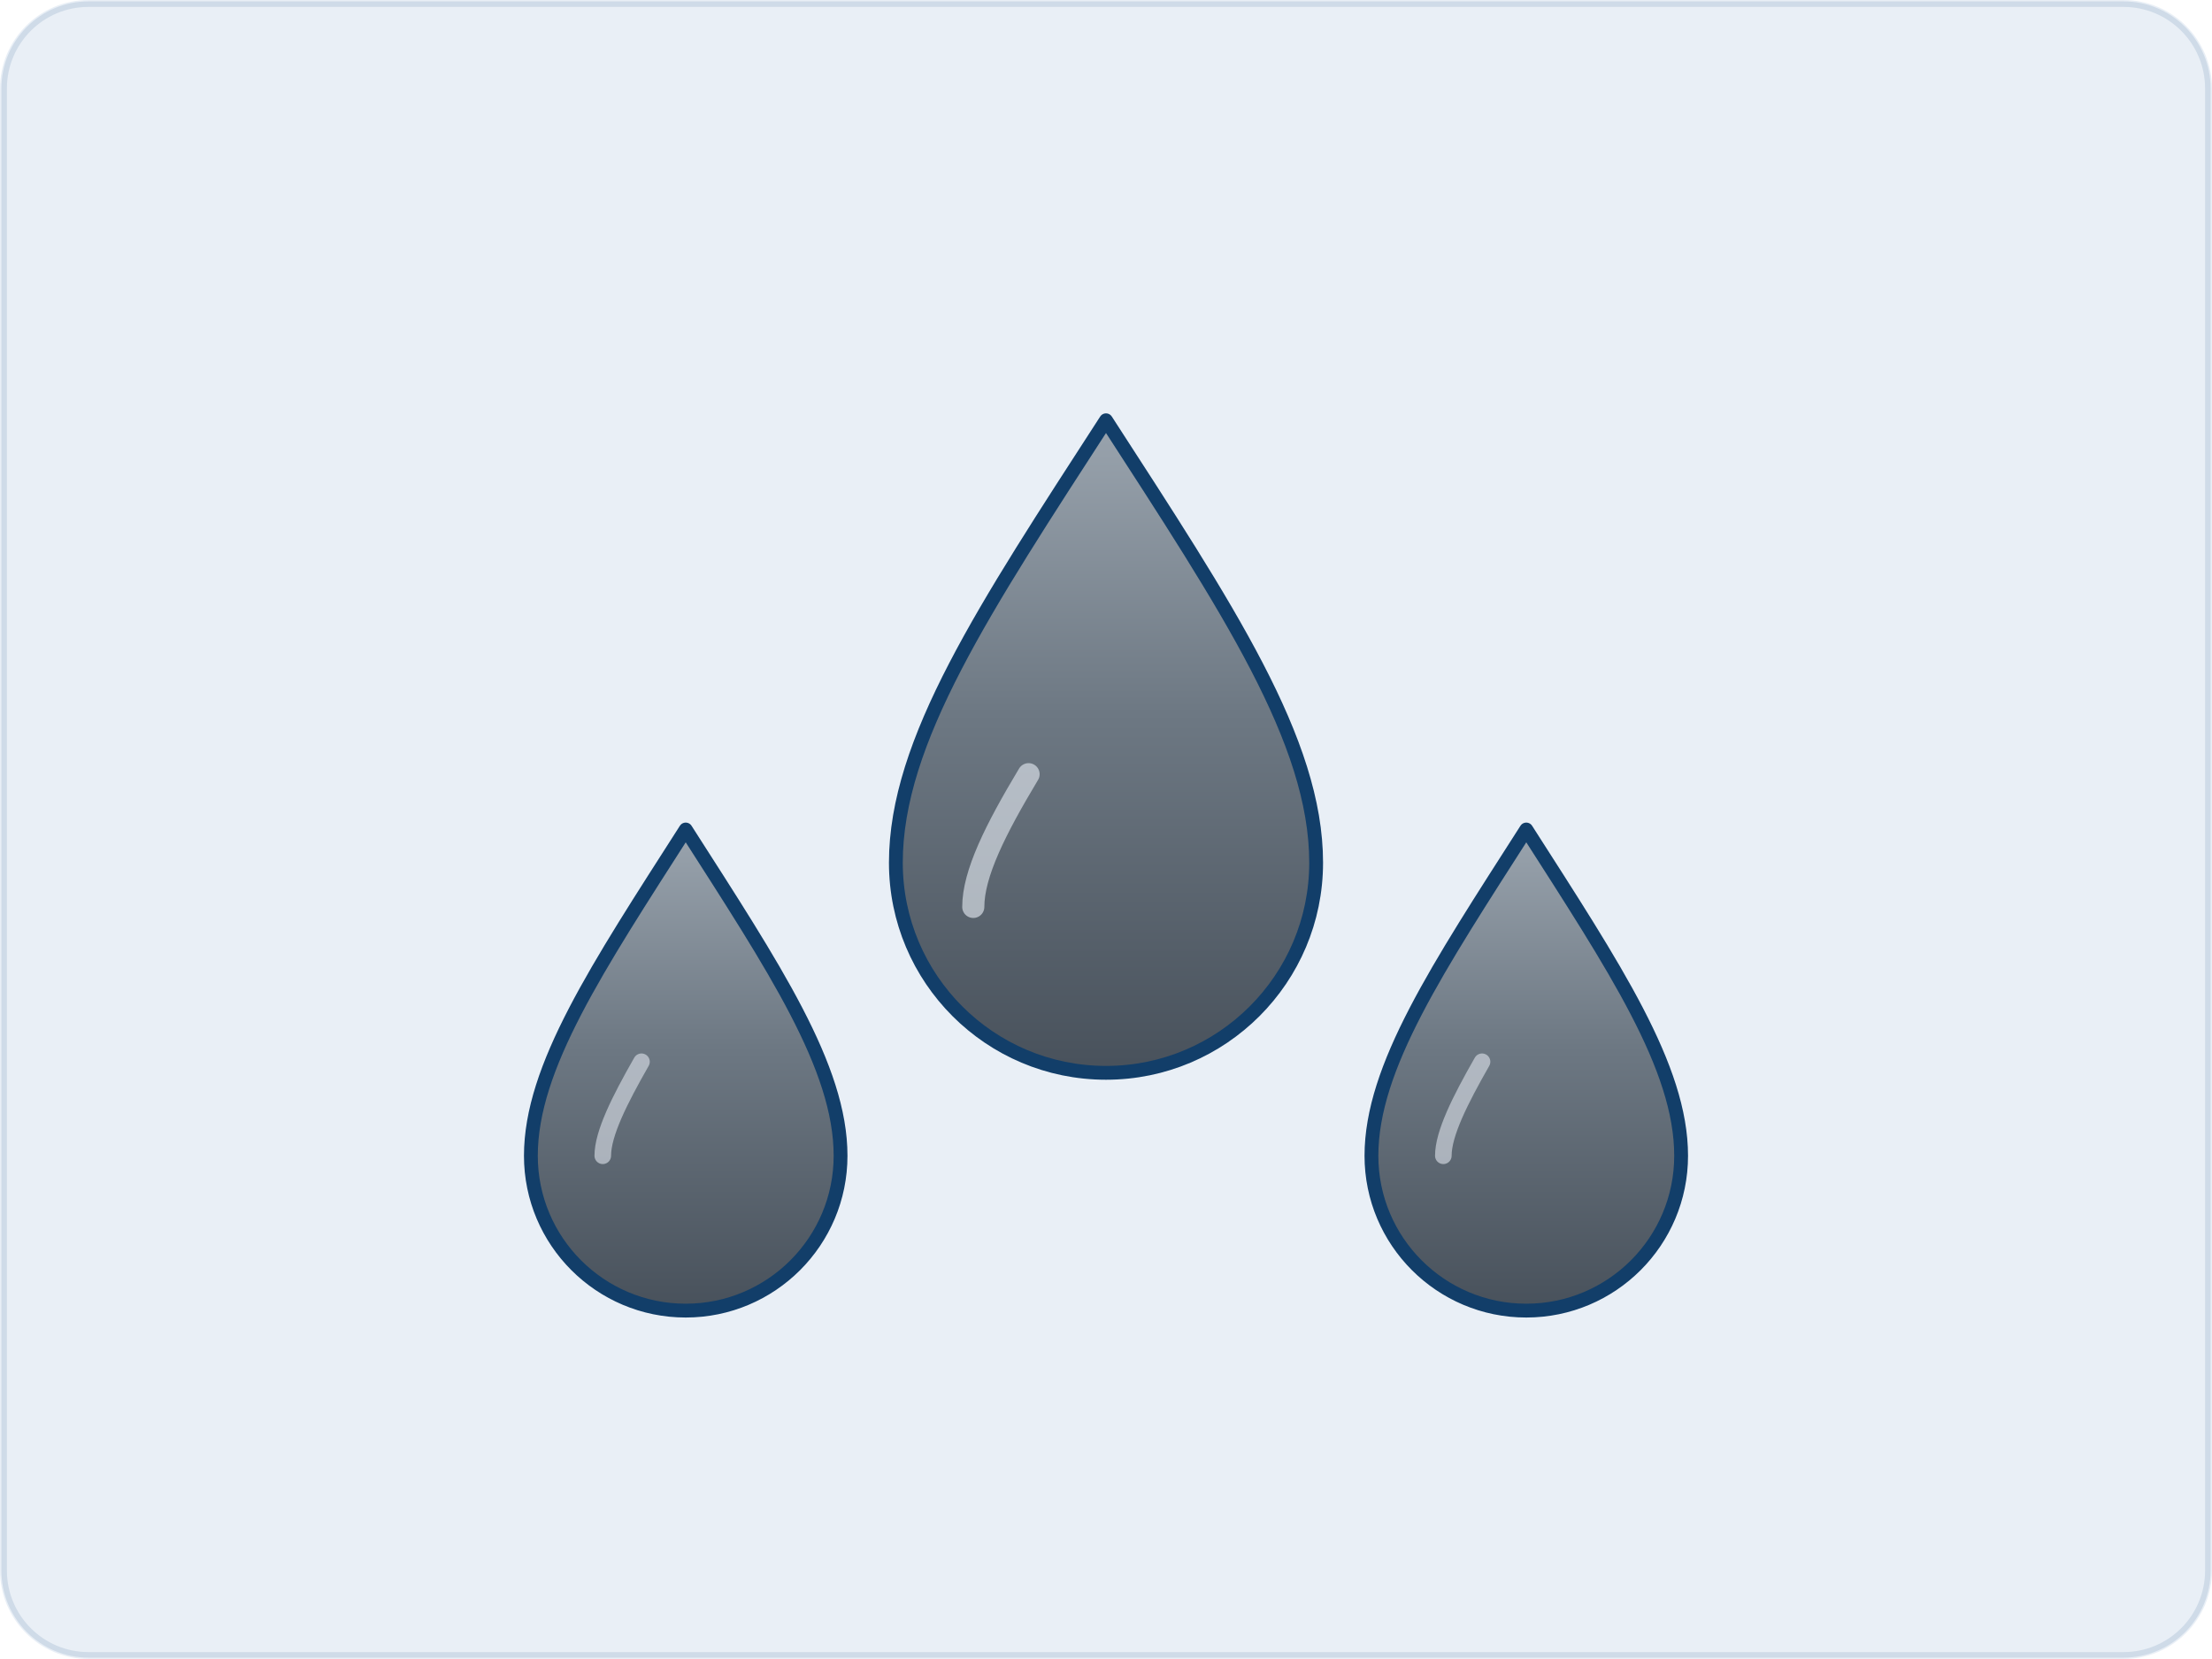
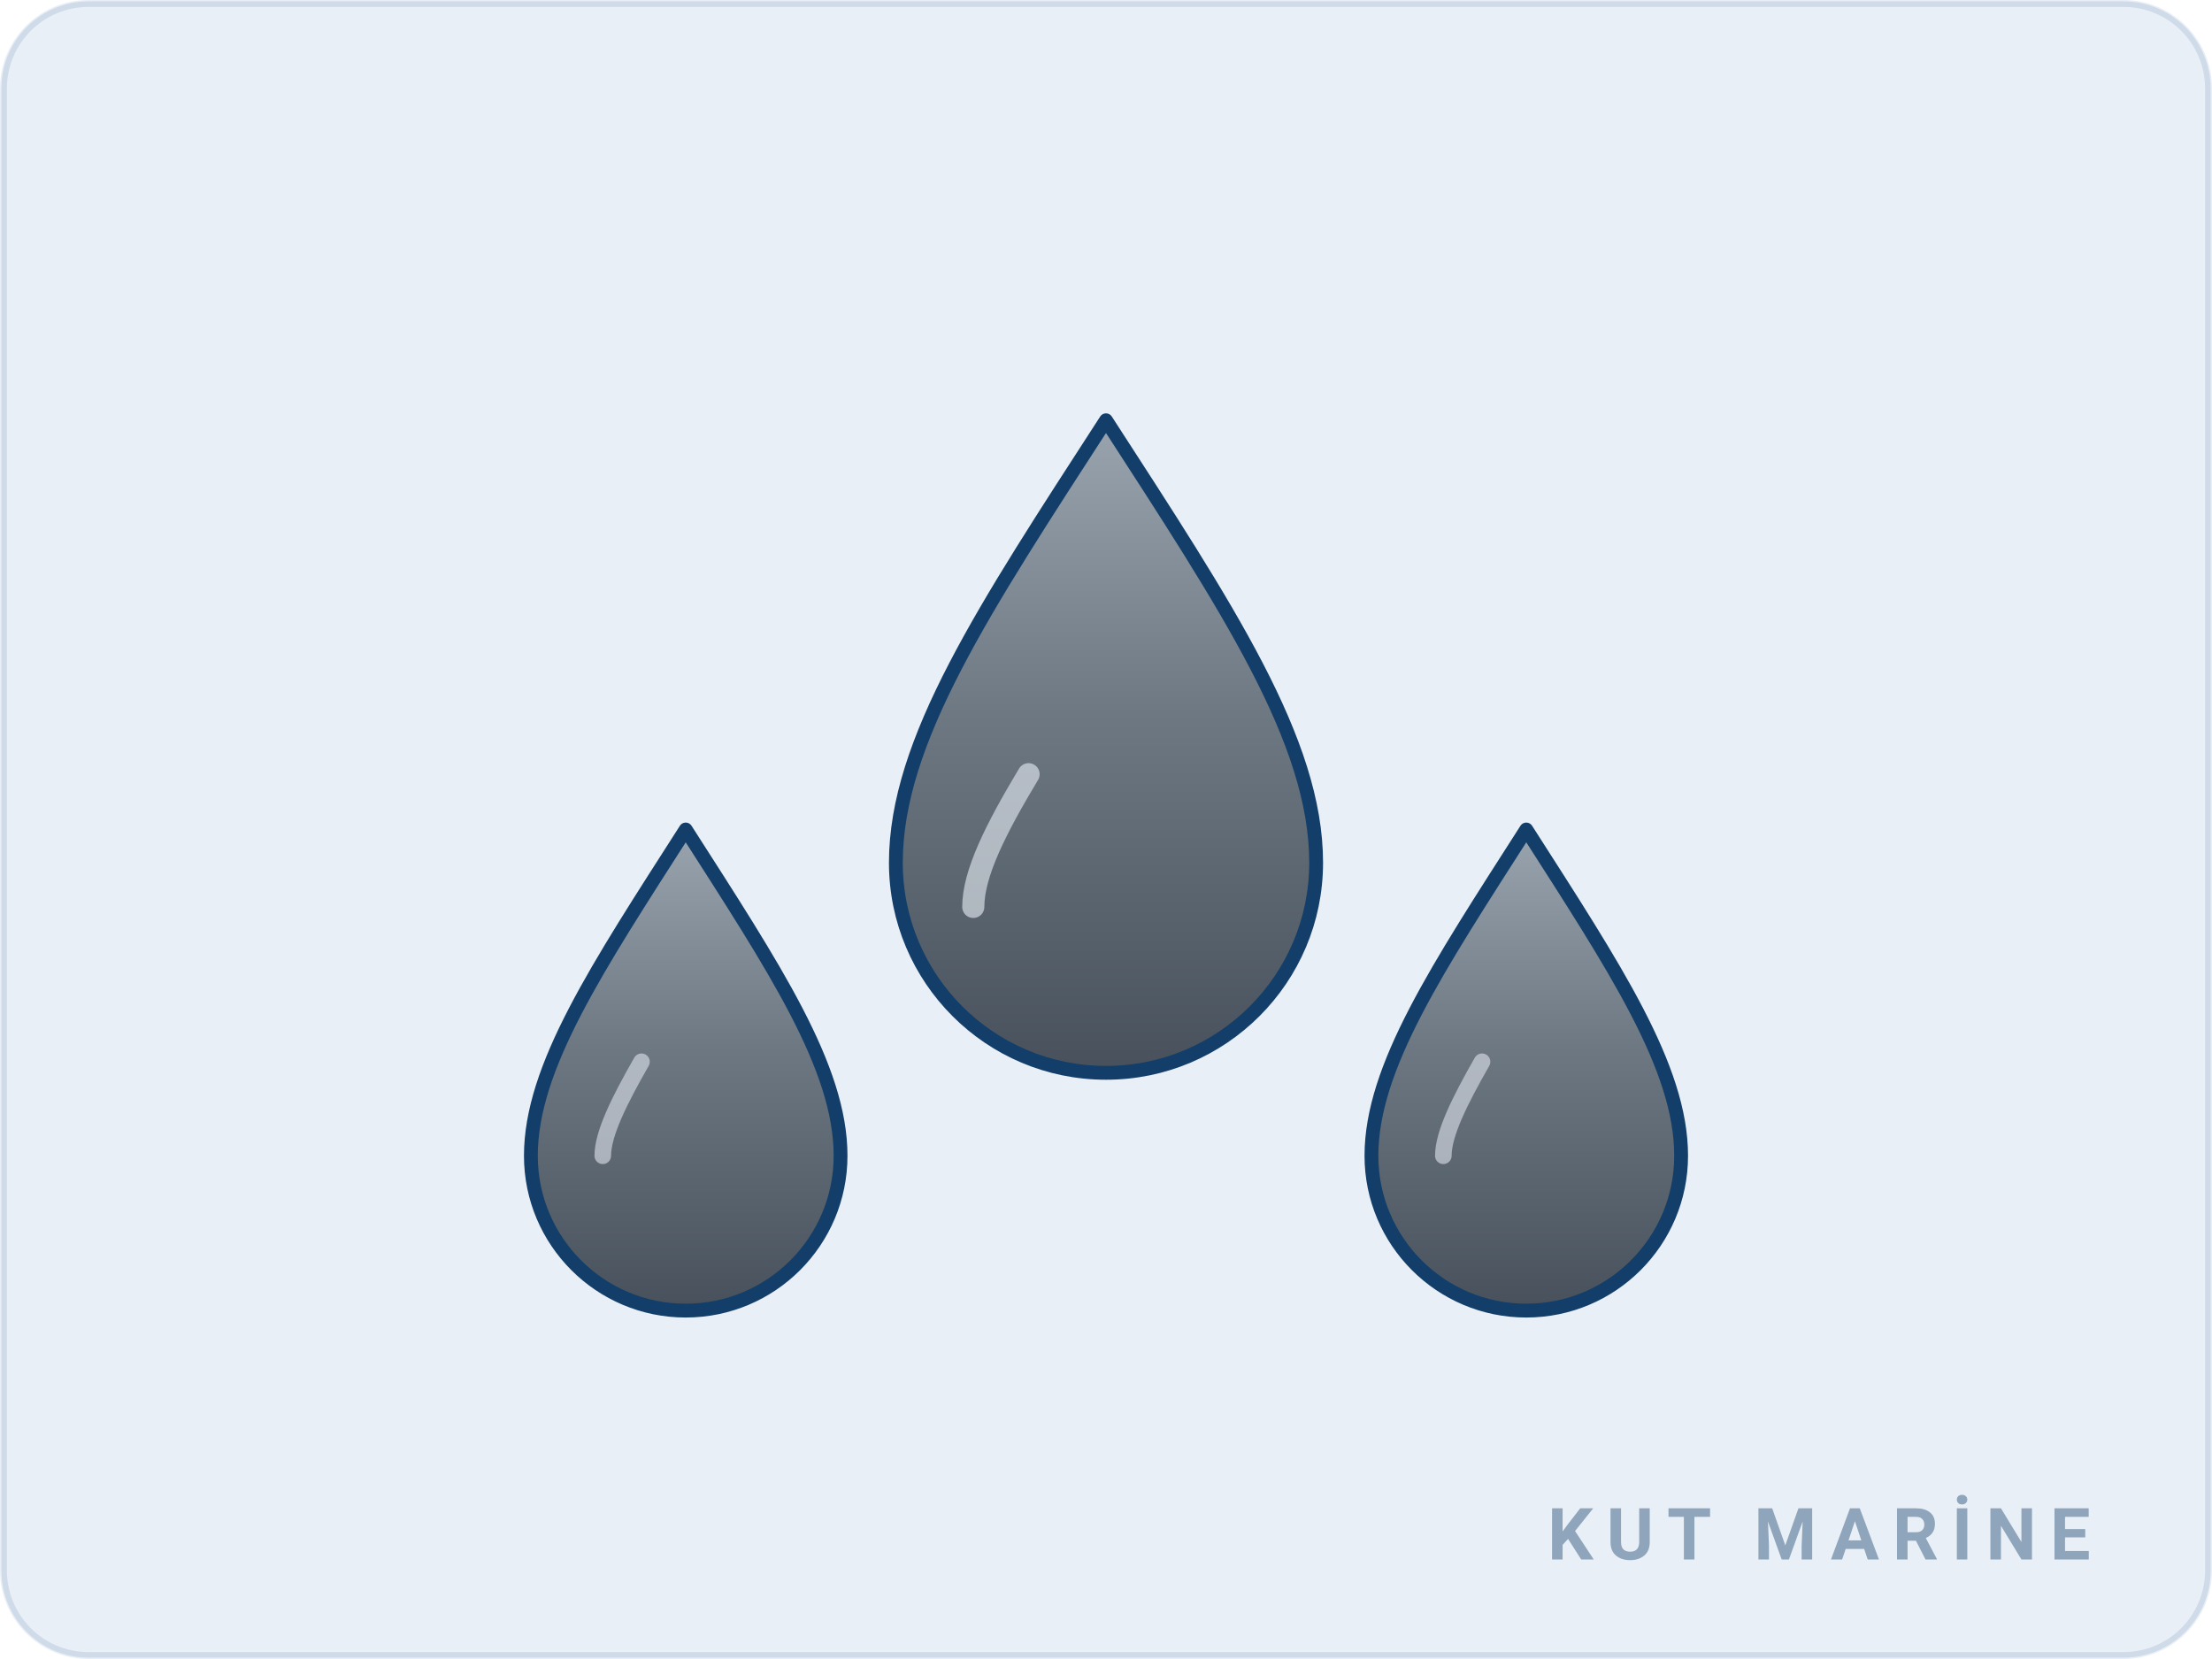
<svg xmlns="http://www.w3.org/2000/svg" viewBox="0 0 400 300" width="400" height="300" role="img" aria-labelledby="t d">
  <defs>
    <linearGradient id="metal" x1="0" y1="0" x2="0" y2="1">
      <stop offset="0" stop-color="#f2f5f8" />
      <stop offset=".38" stop-color="#cbd5e0" />
      <stop offset=".62" stop-color="#aab7c6" />
      <stop offset="1" stop-color="#7d8b9b" />
    </linearGradient>
    <linearGradient id="metalV" x1="0" y1="0" x2="1" y2="0">
      <stop offset="0" stop-color="#8f9dac" />
      <stop offset=".3" stop-color="#dbe2ea" />
      <stop offset=".6" stop-color="#b4c0cd" />
      <stop offset="1" stop-color="#808e9e" />
    </linearGradient>
    <linearGradient id="lead" x1="0" y1="0" x2="0" y2="1">
      <stop offset="0" stop-color="#9aa4ae" />
      <stop offset=".45" stop-color="#6d7883" />
      <stop offset="1" stop-color="#48515b" />
    </linearGradient>
    <linearGradient id="brass" x1="0" y1="0" x2="0" y2="1">
      <stop offset="0" stop-color="#e8c98a" />
      <stop offset=".5" stop-color="#c9a257" />
      <stop offset="1" stop-color="#9a7735" />
    </linearGradient>
    <linearGradient id="sea" x1="0" y1="0" x2="0" y2="1">
      <stop offset="0" stop-color="#bfe0f5" />
      <stop offset="1" stop-color="#5f9fd0" />
    </linearGradient>
  </defs>
  <rect width="400" height="300" rx="16" fill="#e9eff6" />
  <rect x=".75" y=".75" width="398.5" height="298.5" rx="15.25" fill="none" stroke="#cfdbe8" />
  <g stroke-linejoin="round" stroke-linecap="round">
    <g fill="url(#lead)" stroke="#123e69" stroke-width="2.5">
      <path d="M200 76c22 34 38 58 38 80a38 38 0 0 1-76 0c0-22 16-46 38-80z" />
      <path d="M124 150c16 25 28 43 28 59a28 28 0 0 1-56 0c0-16 12-34 28-59z" />
      <path d="M276 150c16 25 28 43 28 59a28 28 0 0 1-56 0c0-16 12-34 28-59z" />
    </g>
    <path d="M186 140c-6 10-10 18-10 24" fill="none" stroke="#dfe5ec" stroke-width="4" opacity=".65" />
    <path d="M116 192c-4 7-7 13-7 17" fill="none" stroke="#dfe5ec" stroke-width="3" opacity=".6" />
    <path d="M268 192c-4 7-7 13-7 17" fill="none" stroke="#dfe5ec" stroke-width="3" opacity=".6" />
  </g>
+   <text x="378" y="282" fill="#123e69" opacity=".42" font-family="system-ui,-apple-system,Segoe UI,Roboto,sans-serif" font-size="13" font-weight="600" letter-spacing="2.4" text-anchor="end">KUT MARİNE</text>
</svg>
